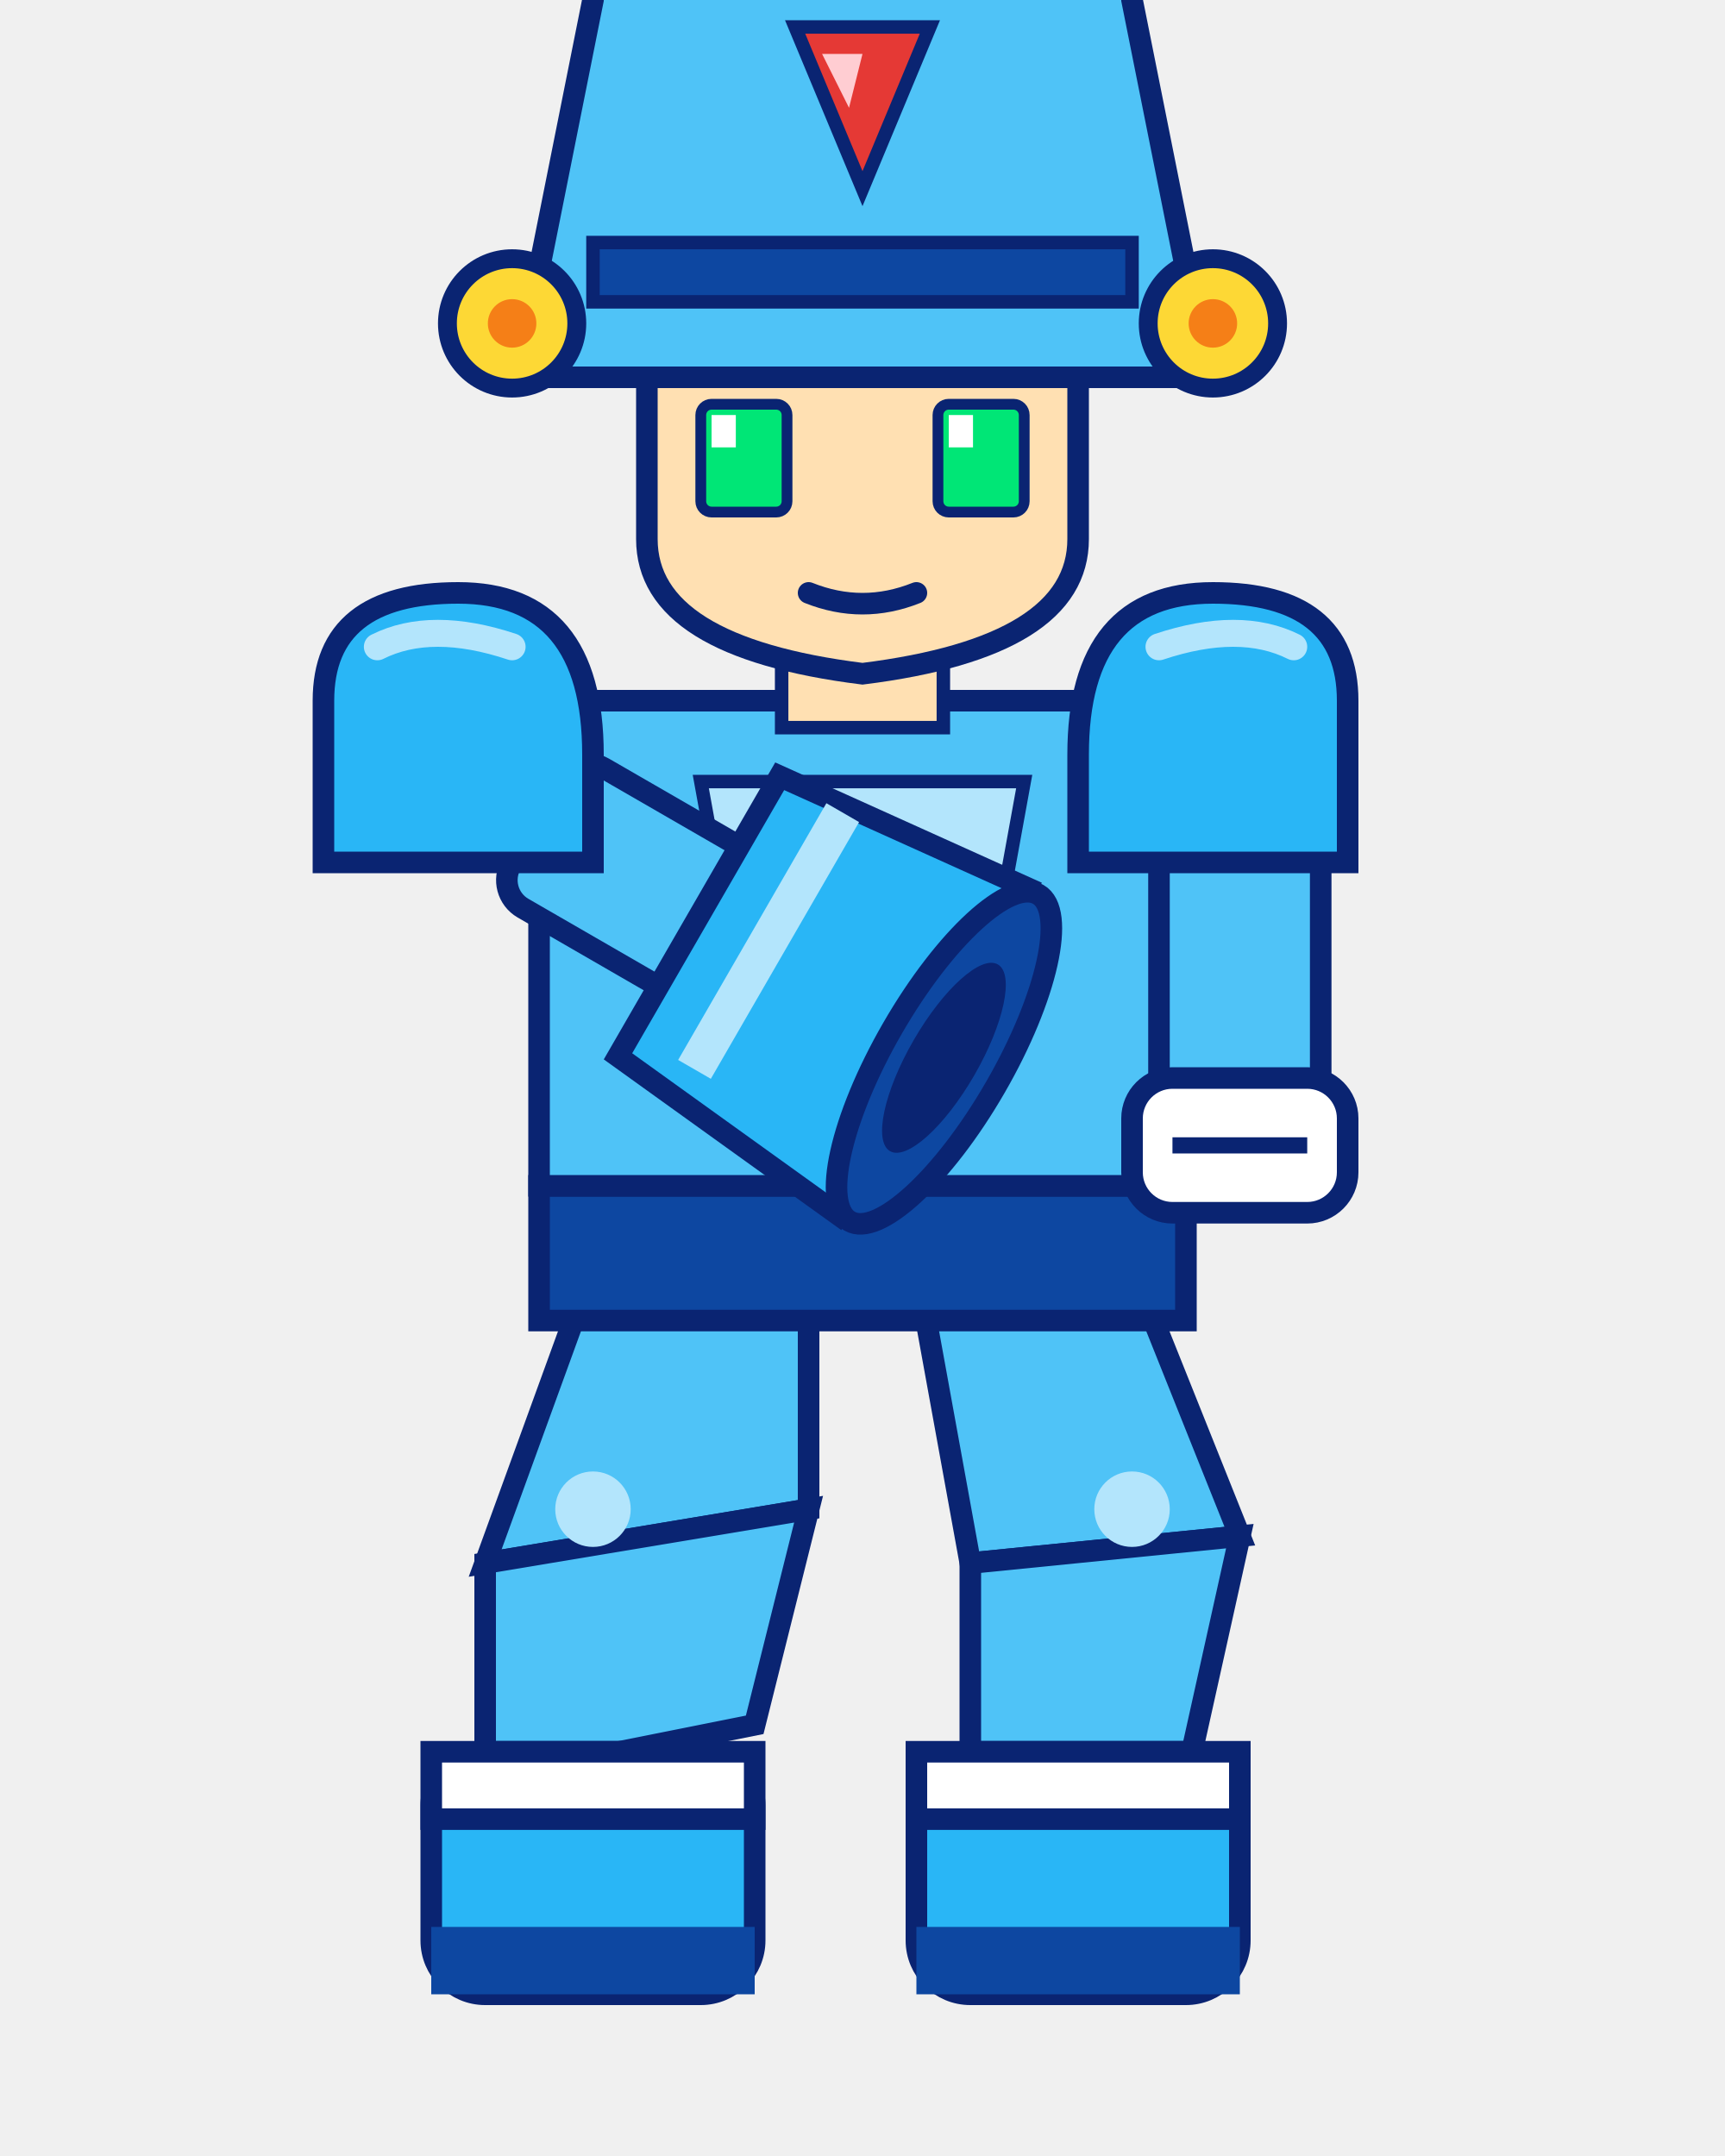
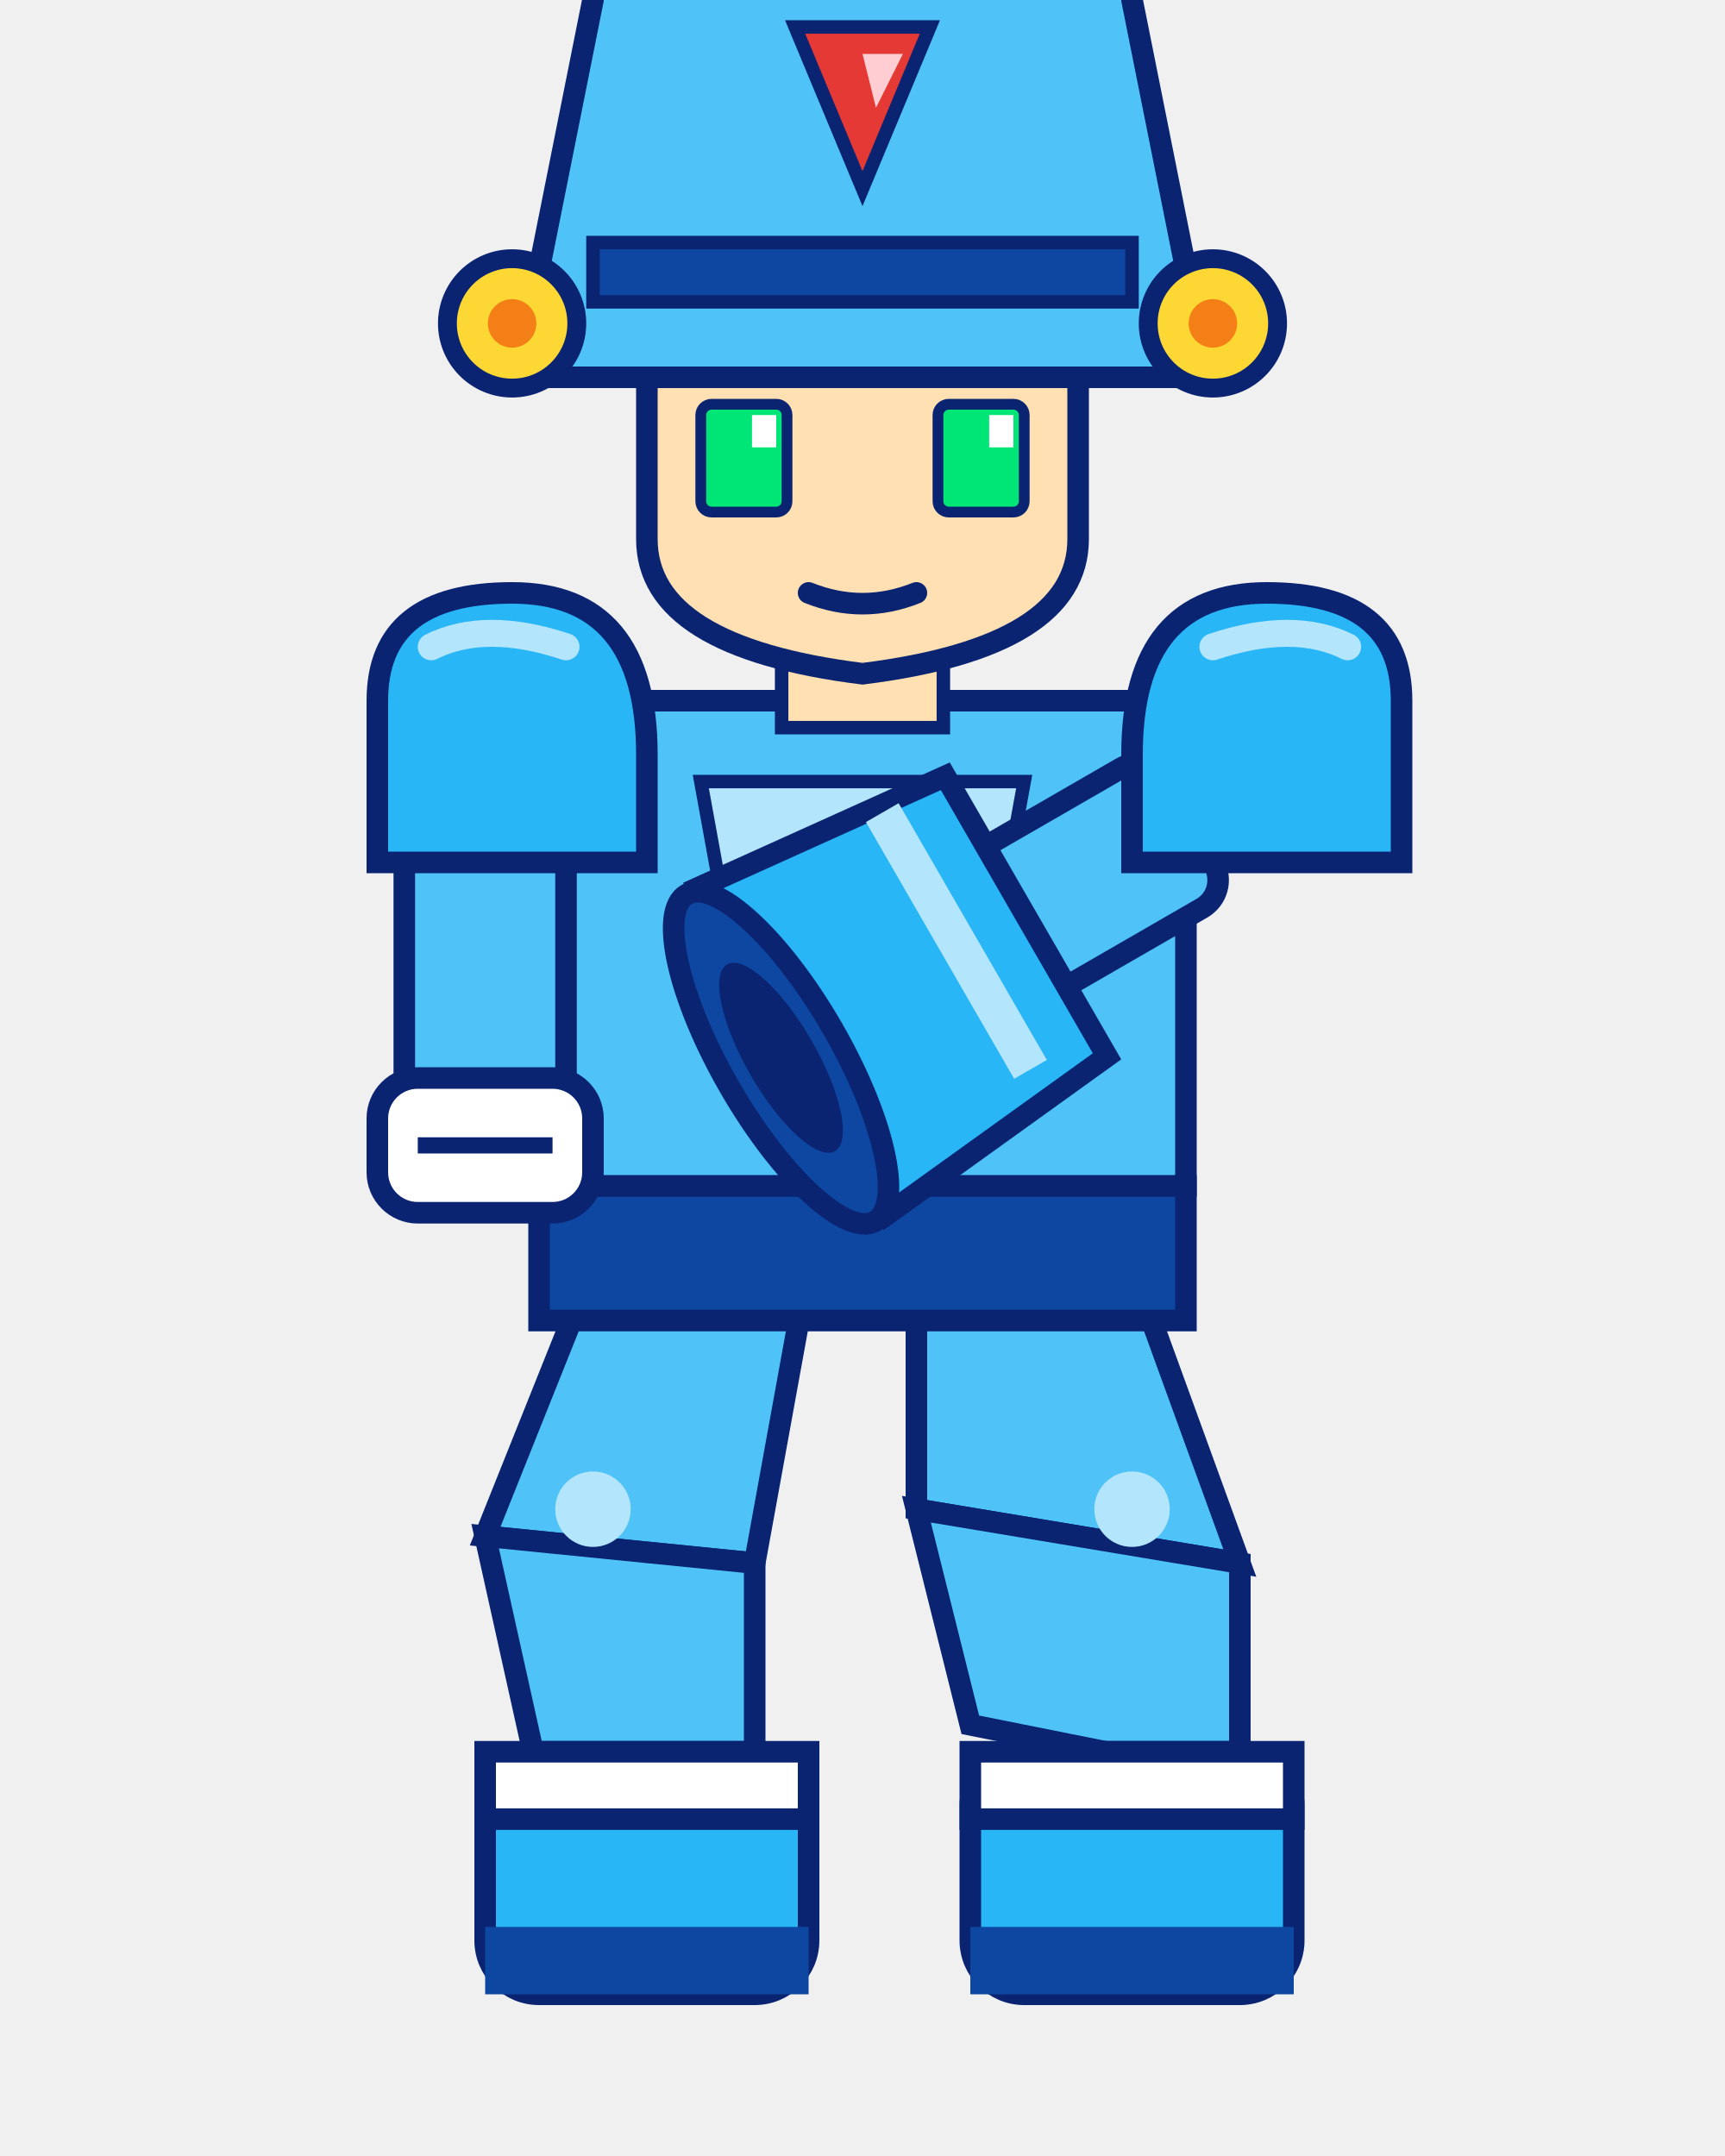
<svg xmlns="http://www.w3.org/2000/svg" viewBox="0 0 64 80" width="64" height="80">
-   <path d="M 34 47 L 42 47 L 46 57 L 36 58 Z" fill="#4FC3F7" stroke="#0A2472" stroke-width="0.8" />
-   <path d="M 36 58 L 46 57 L 44 66 L 36 66 Z" fill="#4FC3F7" stroke="#0A2472" stroke-width="0.8" />
-   <rect x="34" y="65" width="12" height="9" rx="2" fill="#29B6F6" stroke="#0A2472" stroke-width="0.8" />
-   <rect x="34" y="65" width="12" height="2.5" fill="#FFFFFF" stroke="#0A2472" stroke-width="0.8" />
-   <rect x="34" y="71.5" width="12" height="2.5" fill="#0D47A1" />
-   <path d="M 22 47 L 30 47 L 30 56 L 18 58 Z" fill="#4FC3F7" stroke="#0A2472" stroke-width="0.8" />
-   <path d="M 18 58 L 30 56 L 28 64 L 18 66 Z" fill="#4FC3F7" stroke="#0A2472" stroke-width="0.8" />
-   <rect x="16" y="65" width="12" height="9" rx="2" fill="#29B6F6" stroke="#0A2472" stroke-width="0.8" />
-   <rect x="16" y="65" width="12" height="2.5" fill="#FFFFFF" stroke="#0A2472" stroke-width="0.8" />
-   <rect x="16" y="71.5" width="12" height="2.5" fill="#0D47A1" />
-   <circle cx="42" cy="56" r="1.4" fill="#B3E5FC" />
-   <circle cx="22" cy="56" r="1.4" fill="#B3E5FC" />
-   <rect x="20" y="44" width="24" height="5" fill="#0D47A1" stroke="#0A2472" stroke-width="0.8" />
-   <path d="M 20 28 Q 20 26 22 26 L 42 26 Q 44 26 44 28 L 44 44 L 20 44 Z" fill="#4FC3F7" stroke="#0A2472" stroke-width="0.8" />
-   <path d="M 26 29 L 38 29 L 36 40 L 28 40 Z" fill="#B3E5FC" stroke="#0A2472" stroke-width="0.5" />
-   <path d="M 30 31 L 34 31 L 32 38 Z" fill="#0D47A1" />
-   <g transform="rotate(-60 19 30)">
-     <rect x="16" y="31" width="6" height="8" rx="1.2" fill="#4FC3F7" stroke="#0A2472" stroke-width="0.8" />
-     <path d="M 13 38 L 25 38 L 26 48 L 12 48 Z" fill="#29B6F6" stroke="#0A2472" stroke-width="0.8" />
-     <rect x="14" y="40" width="11" height="1.4" fill="#B3E5FC" />
-     <ellipse cx="19" cy="48.5" rx="7" ry="2.2" fill="#0D47A1" stroke="#0A2472" stroke-width="0.8" />
-     <ellipse cx="19" cy="48.5" rx="4" ry="1.3" fill="#0A2472" />
+   <g transform="translate(64 0) scale(-1 1)">
+     <path d="M 34 47 L 42 47 L 46 57 L 36 58 Z" fill="#4FC3F7" stroke="#0A2472" stroke-width="0.8" />
+     <path d="M 36 58 L 46 57 L 44 66 L 36 66 Z" fill="#4FC3F7" stroke="#0A2472" stroke-width="0.8" />
+     <rect x="34" y="65" width="12" height="9" rx="2" fill="#29B6F6" stroke="#0A2472" stroke-width="0.8" />
+     <rect x="34" y="65" width="12" height="2.5" fill="#FFFFFF" stroke="#0A2472" stroke-width="0.8" />
+     <rect x="34" y="71.5" width="12" height="2.5" fill="#0D47A1" />
+     <path d="M 22 47 L 30 47 L 30 56 L 18 58 Z" fill="#4FC3F7" stroke="#0A2472" stroke-width="0.8" />
+     <path d="M 18 58 L 30 56 L 28 64 L 18 66 Z" fill="#4FC3F7" stroke="#0A2472" stroke-width="0.8" />
+     <rect x="16" y="65" width="12" height="9" rx="2" fill="#29B6F6" stroke="#0A2472" stroke-width="0.8" />
+     <rect x="16" y="65" width="12" height="2.5" fill="#FFFFFF" stroke="#0A2472" stroke-width="0.8" />
+     <rect x="16" y="71.5" width="12" height="2.5" fill="#0D47A1" />
+     <circle cx="42" cy="56" r="1.4" fill="#B3E5FC" />
+     <circle cx="22" cy="56" r="1.4" fill="#B3E5FC" />
+     <rect x="20" y="44" width="24" height="5" fill="#0D47A1" stroke="#0A2472" stroke-width="0.8" />
+     <path d="M 20 28 Q 20 26 22 26 L 42 26 Q 44 26 44 28 L 44 44 L 20 44 Z" fill="#4FC3F7" stroke="#0A2472" stroke-width="0.8" />
+     <path d="M 26 29 L 38 29 L 36 40 L 28 40 Z" fill="#B3E5FC" stroke="#0A2472" stroke-width="0.5" />
+     <path d="M 30 31 L 34 31 L 32 38 Z" fill="#0D47A1" />
+     <g transform="rotate(-60 19 30)">
+       <rect x="16" y="31" width="6" height="8" rx="1.2" fill="#4FC3F7" stroke="#0A2472" stroke-width="0.8" />
+       <path d="M 13 38 L 25 38 L 26 48 L 12 48 Z" fill="#29B6F6" stroke="#0A2472" stroke-width="0.8" />
+       <rect x="14" y="40" width="11" height="1.4" fill="#B3E5FC" />
+       <ellipse cx="19" cy="48.5" rx="7" ry="2.2" fill="#0D47A1" stroke="#0A2472" stroke-width="0.8" />
+       <ellipse cx="19" cy="48.5" rx="4" ry="1.3" fill="#0A2472" />
+     </g>
+     <rect x="43" y="31" width="6" height="10" rx="1.2" fill="#4FC3F7" stroke="#0A2472" stroke-width="0.8" />
+     <rect x="42" y="40" width="8" height="5" rx="1.5" fill="#FFFFFF" stroke="#0A2472" stroke-width="0.8" />
+     <line x1="43.5" y1="42.5" x2="48.5" y2="42.5" stroke="#0A2472" stroke-width="0.6" />
+     <path d="M 12 26 Q 12 22 17 22 Q 22 22 22 28 L 22 32 L 12 32 Z" fill="#29B6F6" stroke="#0A2472" stroke-width="0.8" />
+     <path d="M 40 28 Q 40 22 45 22 Q 50 22 50 26 L 50 32 L 40 32 Z" fill="#29B6F6" stroke="#0A2472" stroke-width="0.8" />
+     <path d="M 14 24 Q 16 23 19 24" fill="none" stroke="#B3E5FC" stroke-width="1" stroke-linecap="round" />
+     <path d="M 43 24 Q 46 23 48 24" fill="none" stroke="#B3E5FC" stroke-width="1" stroke-linecap="round" />
+     <rect x="29" y="24" width="6" height="3" fill="#FFE0B2" stroke="#0A2472" stroke-width="0.5" />
+     <path d="M 24 10 L 40 10 L 40 20 Q 40 24 32 25 Q 24 24 24 20 Z" fill="#FFE0B2" stroke="#0A2472" stroke-width="0.8" />
+     <path d="M 22 0 Q 22 -2 32 -2 Q 42 -2 42 0 L 44 10 L 44 14 L 20 14 L 20 10 Z" fill="#4FC3F7" stroke="#0A2472" stroke-width="0.8" />
+     <rect x="22" y="9" width="20" height="2.2" fill="#0D47A1" stroke="#0A2472" stroke-width="0.5" />
+     <path d="M 29.5 1 L 34.5 1 L 32 7 Z" fill="#E53935" stroke="#0A2472" stroke-width="0.5" />
+     <path d="M 30.5 2 L 32 2 L 31.5 4 Z" fill="#FFCDD2" />
+     <circle cx="19" cy="12" r="2.4" fill="#FDD835" stroke="#0A2472" stroke-width="0.7" />
+     <circle cx="45" cy="12" r="2.4" fill="#FDD835" stroke="#0A2472" stroke-width="0.7" />
+     <circle cx="19" cy="12" r="0.9" fill="#F57F17" />
+     <circle cx="45" cy="12" r="0.9" fill="#F57F17" />
+     <rect x="26" y="15" width="3.2" height="4" rx="0.4" fill="#00E676" stroke="#0A2472" stroke-width="0.4" />
+     <rect x="34.8" y="15" width="3.2" height="4" rx="0.4" fill="#00E676" stroke="#0A2472" stroke-width="0.4" />
+     <rect x="26.4" y="15.4" width="0.9" height="1.2" fill="#FFFFFF" />
+     <rect x="35.2" y="15.4" width="0.9" height="1.2" fill="#FFFFFF" />
+     <path d="M 30 22 Q 32 22.8 34 22" fill="none" stroke="#0A2472" stroke-width="0.8" stroke-linecap="round" />
  </g>
-   <rect x="43" y="31" width="6" height="10" rx="1.2" fill="#4FC3F7" stroke="#0A2472" stroke-width="0.8" />
-   <rect x="42" y="40" width="8" height="5" rx="1.5" fill="#FFFFFF" stroke="#0A2472" stroke-width="0.8" />
-   <line x1="43.5" y1="42.5" x2="48.5" y2="42.5" stroke="#0A2472" stroke-width="0.6" />
-   <path d="M 12 26 Q 12 22 17 22 Q 22 22 22 28 L 22 32 L 12 32 Z" fill="#29B6F6" stroke="#0A2472" stroke-width="0.8" />
-   <path d="M 40 28 Q 40 22 45 22 Q 50 22 50 26 L 50 32 L 40 32 Z" fill="#29B6F6" stroke="#0A2472" stroke-width="0.8" />
-   <path d="M 14 24 Q 16 23 19 24" fill="none" stroke="#B3E5FC" stroke-width="1" stroke-linecap="round" />
-   <path d="M 43 24 Q 46 23 48 24" fill="none" stroke="#B3E5FC" stroke-width="1" stroke-linecap="round" />
-   <rect x="29" y="24" width="6" height="3" fill="#FFE0B2" stroke="#0A2472" stroke-width="0.5" />
-   <path d="M 24 10 L 40 10 L 40 20 Q 40 24 32 25 Q 24 24 24 20 Z" fill="#FFE0B2" stroke="#0A2472" stroke-width="0.8" />
-   <path d="M 22 0 Q 22 -2 32 -2 Q 42 -2 42 0 L 44 10 L 44 14 L 20 14 L 20 10 Z" fill="#4FC3F7" stroke="#0A2472" stroke-width="0.8" />
-   <rect x="22" y="9" width="20" height="2.2" fill="#0D47A1" stroke="#0A2472" stroke-width="0.5" />
-   <path d="M 29.5 1 L 34.5 1 L 32 7 Z" fill="#E53935" stroke="#0A2472" stroke-width="0.5" />
-   <path d="M 30.5 2 L 32 2 L 31.5 4 Z" fill="#FFCDD2" />
-   <circle cx="19" cy="12" r="2.4" fill="#FDD835" stroke="#0A2472" stroke-width="0.7" />
-   <circle cx="45" cy="12" r="2.4" fill="#FDD835" stroke="#0A2472" stroke-width="0.7" />
-   <circle cx="19" cy="12" r="0.9" fill="#F57F17" />
-   <circle cx="45" cy="12" r="0.9" fill="#F57F17" />
-   <rect x="26" y="15" width="3.2" height="4" rx="0.4" fill="#00E676" stroke="#0A2472" stroke-width="0.4" />
-   <rect x="34.8" y="15" width="3.2" height="4" rx="0.4" fill="#00E676" stroke="#0A2472" stroke-width="0.4" />
-   <rect x="26.4" y="15.4" width="0.9" height="1.2" fill="#FFFFFF" />
-   <rect x="35.2" y="15.4" width="0.9" height="1.2" fill="#FFFFFF" />
-   <path d="M 30 22 Q 32 22.8 34 22" fill="none" stroke="#0A2472" stroke-width="0.8" stroke-linecap="round" />
</svg>
